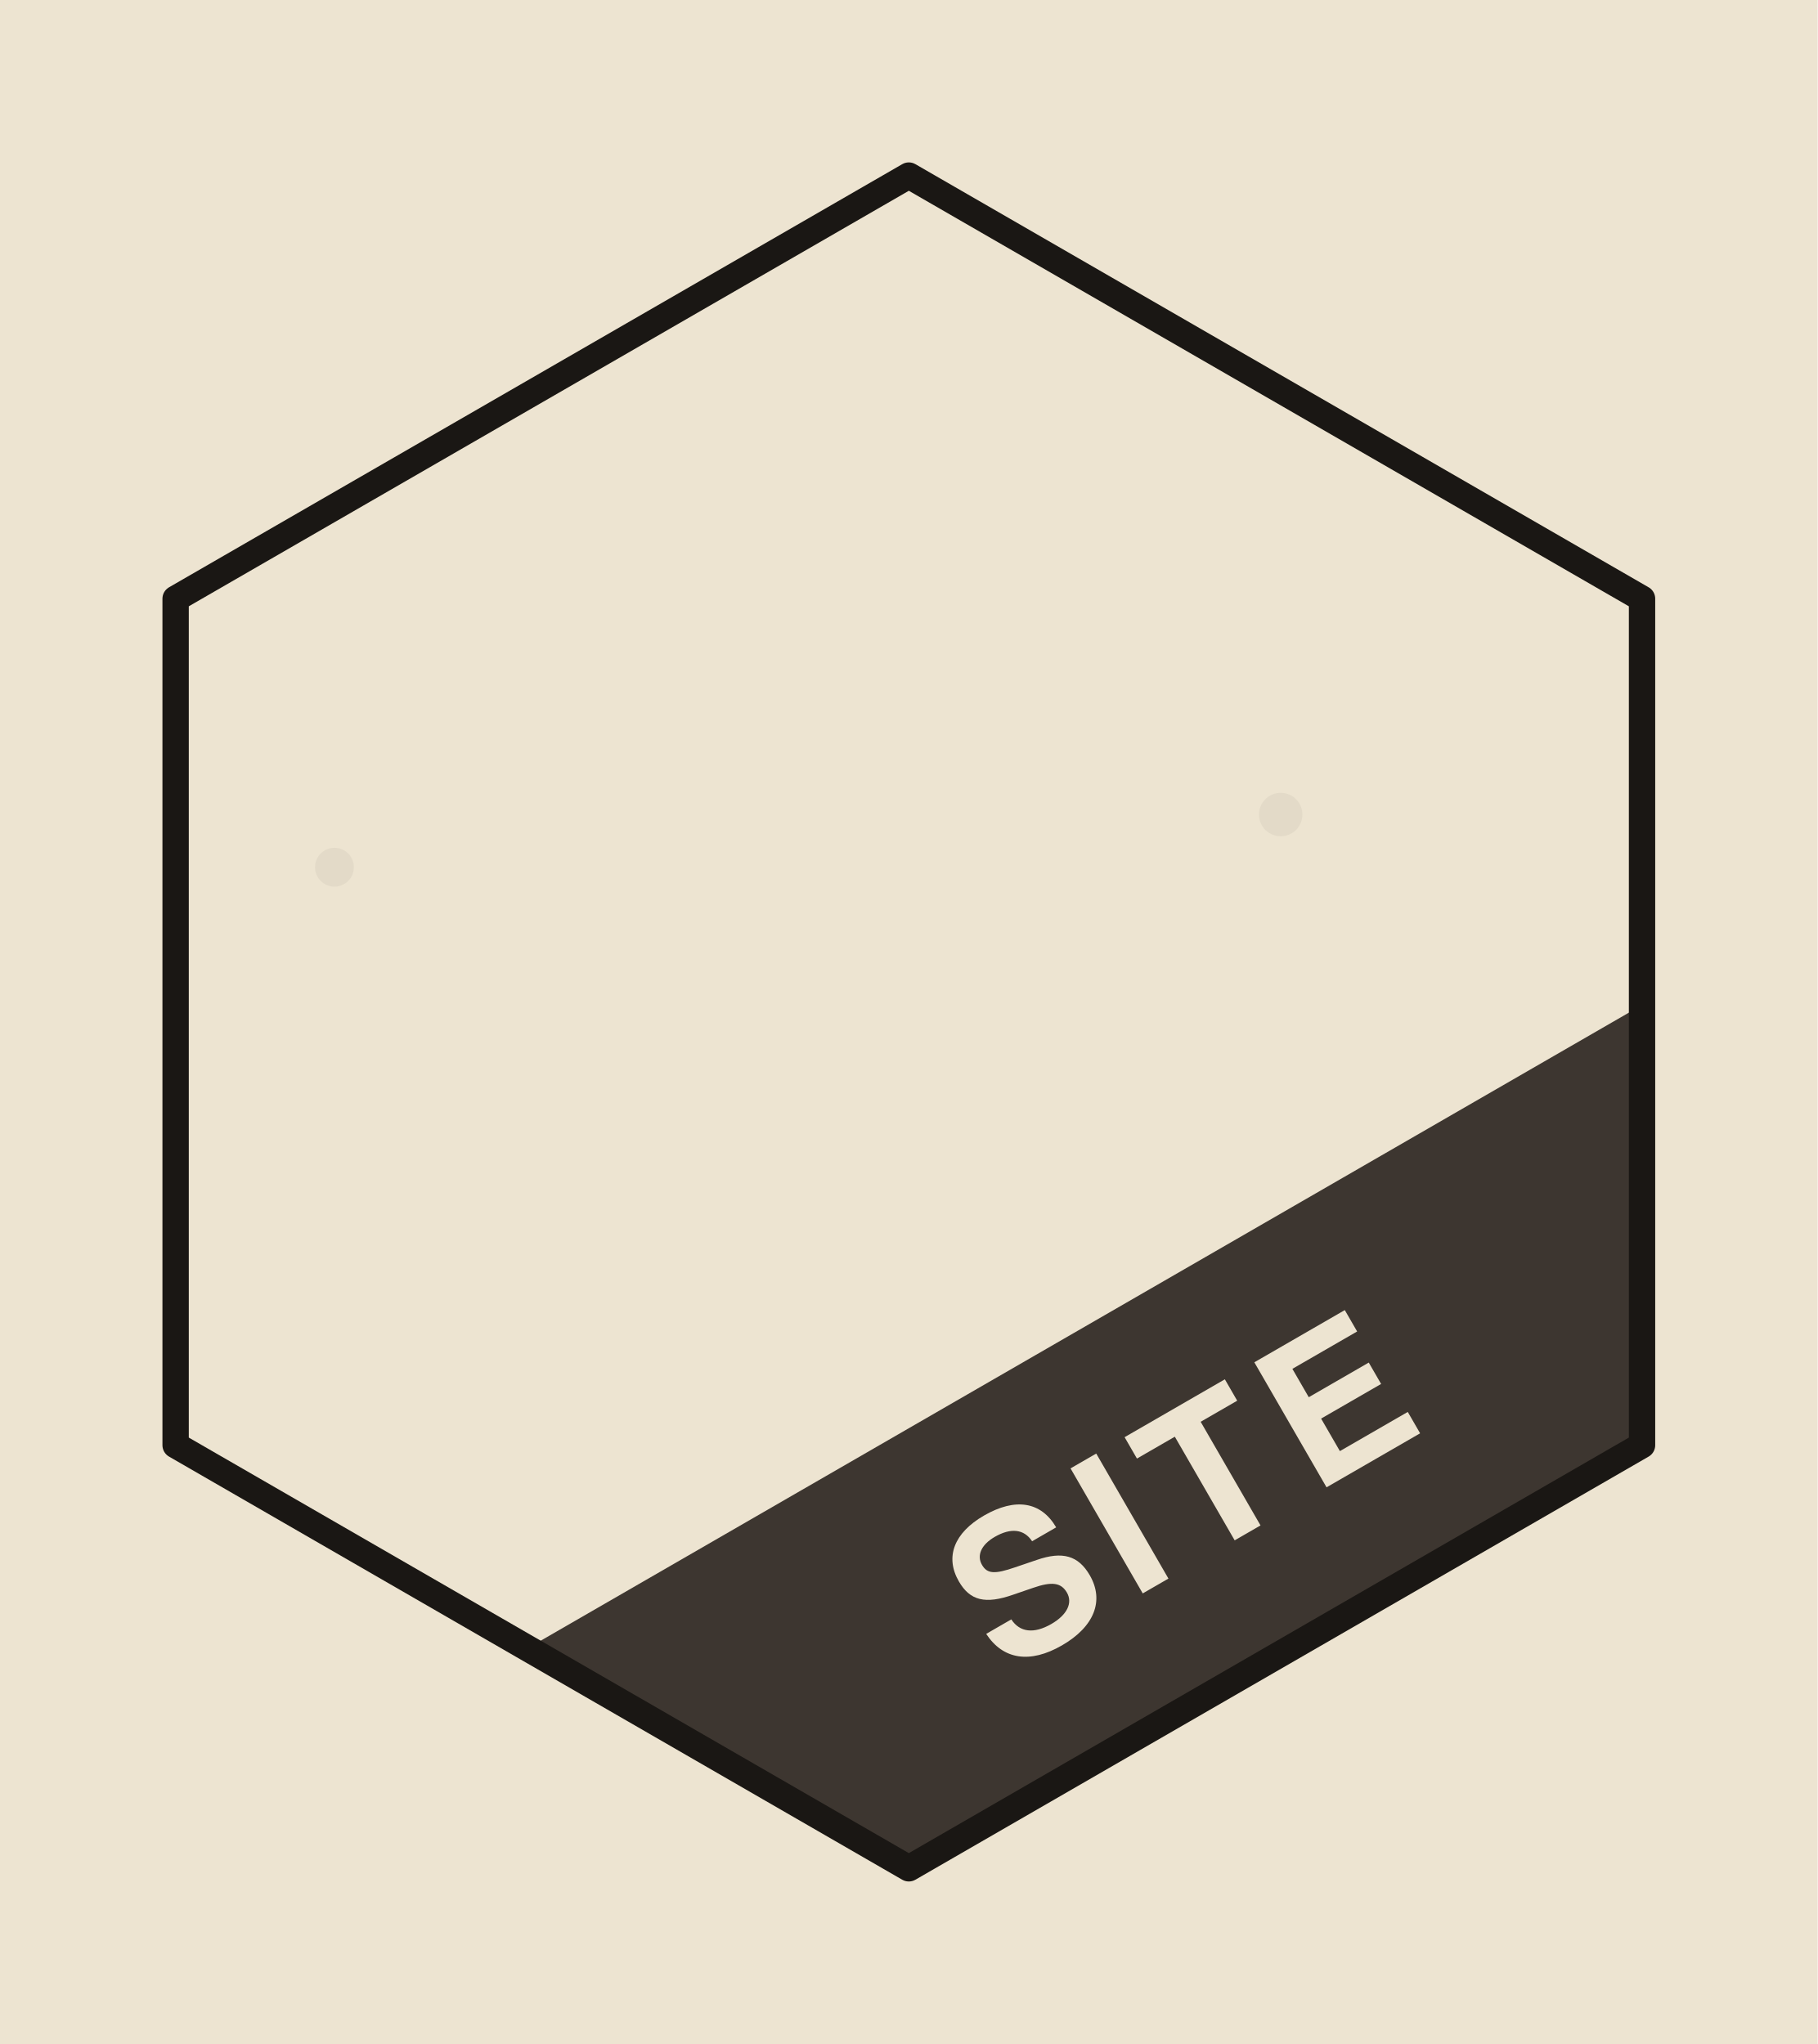
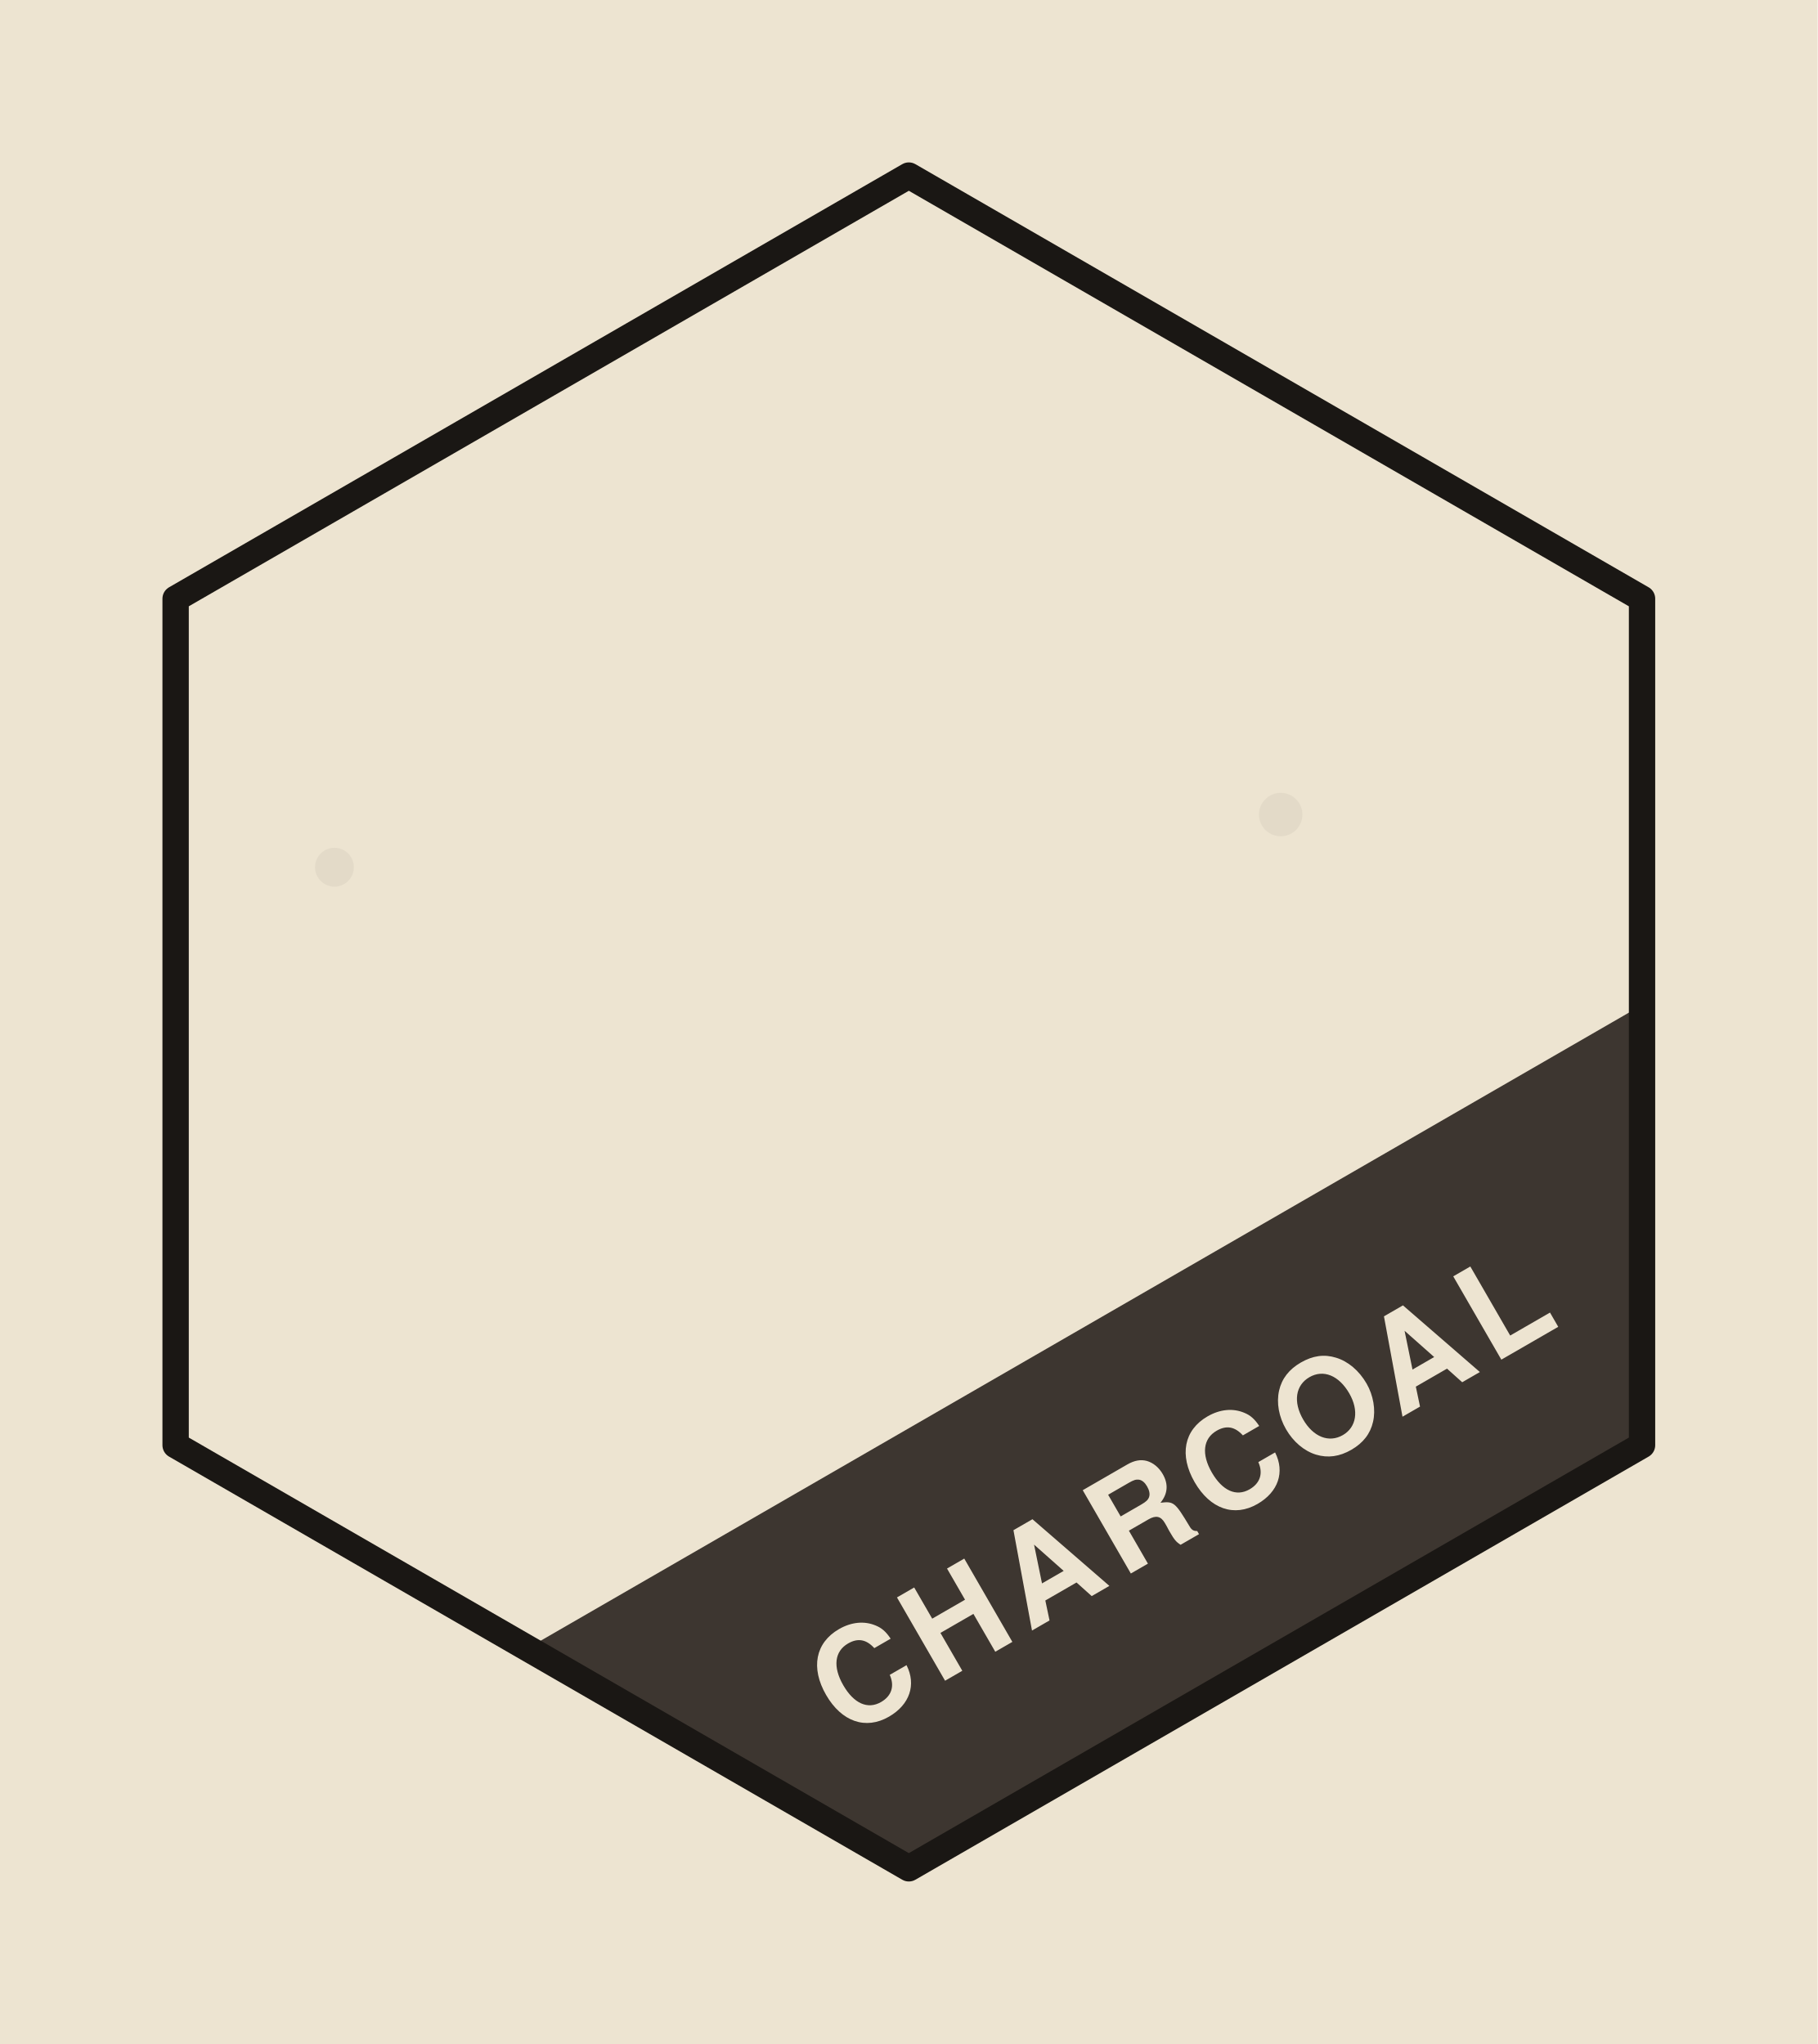
<svg xmlns="http://www.w3.org/2000/svg" viewBox="0 0 165.6 186.27" width="165.6" height="186.27" font-family="Georgia, 'Iowan Old Style', 'Times New Roman', serif">
  <defs>
    <clipPath id="cut-tile-charcoal-kiln-site">
      <path d="M 0,-77.13 L 66.8,-38.57 L 66.8,38.57 L 0,77.13 L -66.8,38.57 L -66.8,-38.57 Z" transform="translate(82.8 93.13)" />
    </clipPath>
  </defs>
  <g id="wash">
    <rect x="0" y="0" width="165.6" height="186.27" fill="#EDE4D1" />
    <g clip-path="url(#cut-tile-charcoal-kiln-site)">
    
  </g>
  </g>
  <g id="ink" fill="#1A1714">
    <g clip-path="url(#cut-tile-charcoal-kiln-site)">
      <path d="M 82.8,170.27 L 149.6,131.7 L 149.6,91.59 L 48.06,150.21 Z" fill="#3D3630" />
      <g transform="rotate(-30 107.52 135.94)">
-         <text x="107.52" y="142.26" font-size="18.04" text-anchor="middle" font-family="Helvetica, Arial, sans-serif" font-weight="bold" letter-spacing="1.6" fill="#EDE4D1">SITE</text>
+         <text x="107.52" y="140.15" font-size="12.01" text-anchor="middle" font-family="Helvetica, Arial, sans-serif" font-weight="bold" letter-spacing="1.07" fill="#EDE4D1">CHARCOAL</text>
      </g>
    </g>
    <path d="M 0,-77.13 L 66.8,-38.57 L 66.8,38.57 L 0,77.13 L -66.8,38.57 L -66.8,-38.57 Z" transform="translate(82.8 93.13)" fill="none" stroke="#1A1714" stroke-width="2.4" stroke-linejoin="round" />
  </g>
  <g id="grime" clip-path="url(#cut-tile-charcoal-kiln-site)">
    <g fill="#1A1714" opacity="0.05">
      <circle cx="30.5" cy="34.08" r="1.6" />
      <circle cx="145.24" cy="156.65" r="1.7" />
      <circle cx="116.68" cy="74.23" r="1.98" />
      <circle cx="30.47" cy="79.03" r="1.77" />
      <circle cx="44.64" cy="27.42" r="2.04" />
    </g>
  </g>
</svg>
